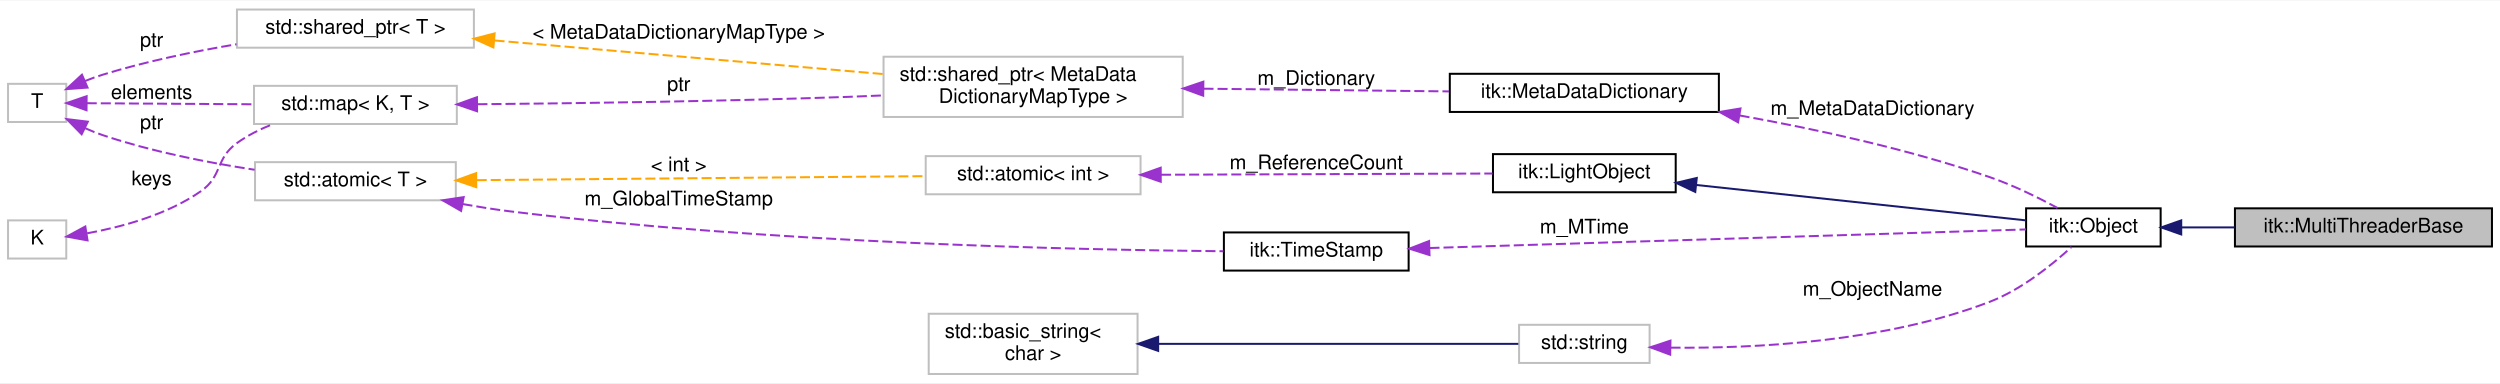
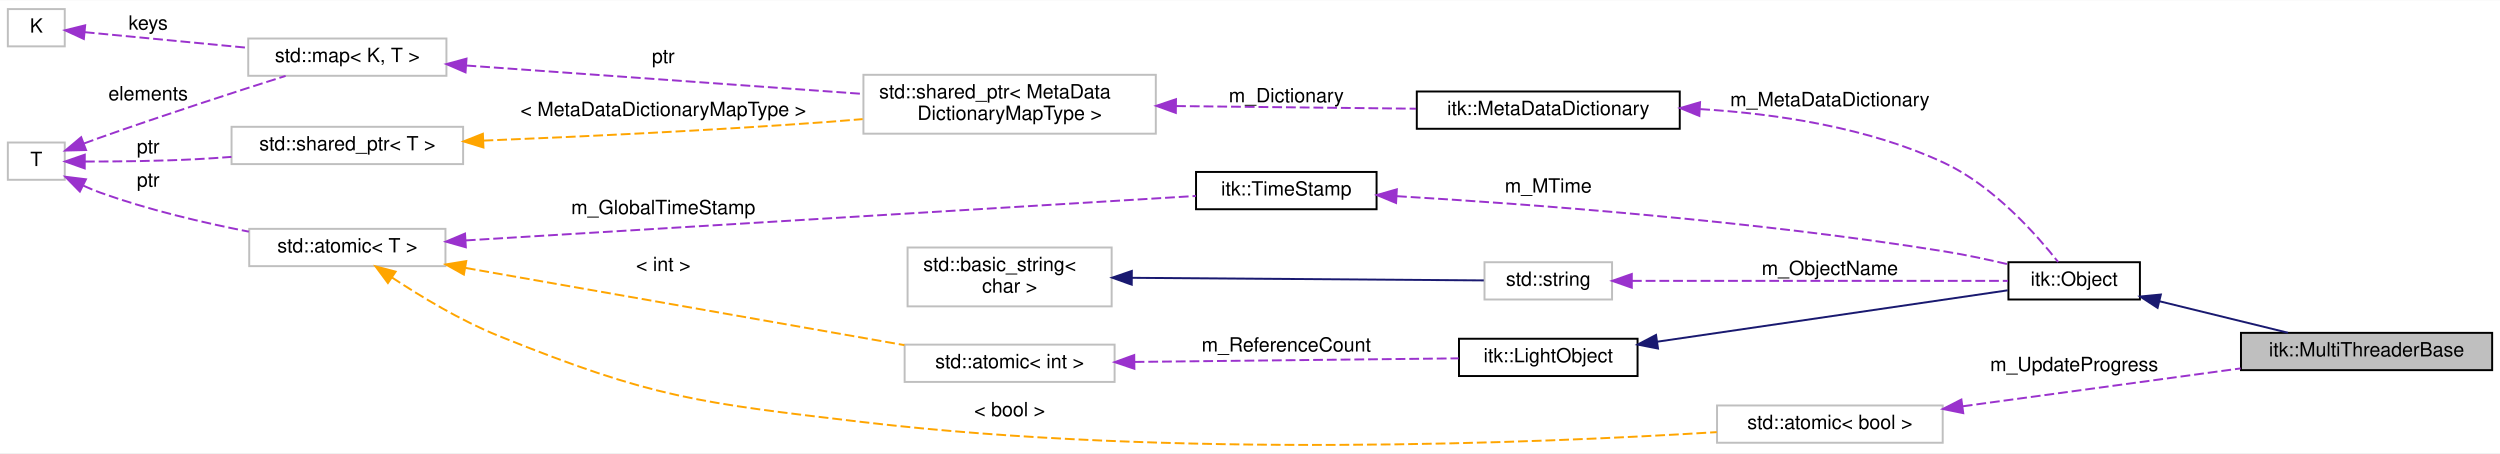
- <svg xmlns="http://www.w3.org/2000/svg" xmlns:xlink="http://www.w3.org/1999/xlink" width="1245pt" height="191pt" viewBox="0.00 0.00 1245.00 190.50">
-   <g id="graph0" class="graph" transform="scale(1 1) rotate(0) translate(4 186.5)">
-     <polygon fill="white" stroke="transparent" points="-4,4 -4,-186.5 1241,-186.5 1241,4 -4,4" />
+ <svg xmlns="http://www.w3.org/2000/svg" xmlns:xlink="http://www.w3.org/1999/xlink" width="1274pt" height="231pt" viewBox="0.00 0.00 1274.00 230.75">
+   <g id="graph0" class="graph" transform="scale(1 1) rotate(0) translate(4 226.75)">
+     <polygon fill="white" stroke="transparent" points="-4,4 -4,-226.75 1270,-226.75 1270,4 -4,4" />
    <g id="node1" class="node">
      <g id="a_node1">
        <a xlink:title="A class for performing multithreaded execution.">
-           <polygon fill="#bfbfbf" stroke="black" points="1109,-64 1109,-83 1237,-83 1237,-64 1109,-64" />
-           <text text-anchor="middle" x="1173" y="-71" font-family="Helvetica,sans-Serif" font-size="10.00">itk::MultiThreaderBase</text>
+           <polygon fill="#bfbfbf" stroke="black" points="1138,-38.25 1138,-57.25 1266,-57.25 1266,-38.25 1138,-38.25" />
+           <text text-anchor="middle" x="1202" y="-45.25" font-family="Helvetica,sans-Serif" font-size="10.00">itk::MultiThreaderBase</text>
        </a>
      </g>
    </g>
    <g id="node2" class="node">
      <g id="a_node2">
        <a xlink:href="classitk_1_1Object.html" target="_top" xlink:title="Base class for most ITK classes.">
-           <polygon fill="white" stroke="black" points="1005,-64 1005,-83 1072,-83 1072,-64 1005,-64" />
-           <text text-anchor="middle" x="1038.5" y="-71" font-family="Helvetica,sans-Serif" font-size="10.00">itk::Object</text>
+           <polygon fill="white" stroke="black" points="1019.5,-74.25 1019.5,-93.25 1086.5,-93.25 1086.5,-74.25 1019.5,-74.25" />
+           <text text-anchor="middle" x="1053" y="-81.25" font-family="Helvetica,sans-Serif" font-size="10.00">itk::Object</text>
        </a>
      </g>
    </g>
    <g id="edge1" class="edge">
-       <path fill="none" stroke="midnightblue" d="M1082.27,-73.5C1090.76,-73.5 1099.84,-73.5 1108.85,-73.5" />
-       <polygon fill="midnightblue" stroke="midnightblue" points="1082.25,-70 1072.25,-73.5 1082.25,-77 1082.25,-70" />
+       <path fill="none" stroke="midnightblue" d="M1096.41,-73.36C1117.07,-68.3 1141.75,-62.26 1161.94,-57.31" />
+       <polygon fill="midnightblue" stroke="midnightblue" points="1095.5,-69.98 1086.62,-75.76 1097.17,-76.78 1095.5,-69.98" />
    </g>
    <g id="node3" class="node">
      <g id="a_node3">
        <a xlink:href="classitk_1_1LightObject.html" target="_top" xlink:title="Light weight base class for most itk classes.">
-           <polygon fill="white" stroke="black" points="739.5,-91 739.5,-110 830.5,-110 830.5,-91 739.5,-91" />
-           <text text-anchor="middle" x="785" y="-98" font-family="Helvetica,sans-Serif" font-size="10.00">itk::LightObject</text>
+           <polygon fill="white" stroke="black" points="739.5,-35.25 739.5,-54.25 830.5,-54.25 830.5,-35.25 739.5,-35.25" />
+           <text text-anchor="middle" x="785" y="-42.25" font-family="Helvetica,sans-Serif" font-size="10.00">itk::LightObject</text>
        </a>
      </g>
    </g>
    <g id="edge2" class="edge">
-       <path fill="none" stroke="midnightblue" d="M840.69,-94.63C890.77,-89.25 963.25,-81.47 1004.84,-77.01" />
-       <polygon fill="midnightblue" stroke="midnightblue" points="840.24,-91.16 830.67,-95.7 840.99,-98.12 840.24,-91.16" />
+       <path fill="none" stroke="midnightblue" d="M840.56,-52.75C894.26,-60.62 974.51,-72.39 1019.11,-78.93" />
+       <polygon fill="midnightblue" stroke="midnightblue" points="840.92,-49.26 830.52,-51.28 839.91,-56.19 840.92,-49.26" />
    </g>
    <g id="node4" class="node">
      <g id="a_node4">
        <a xlink:title=" ">
-           <polygon fill="white" stroke="#bfbfbf" points="457,-90 457,-109 564,-109 564,-90 457,-90" />
-           <text text-anchor="middle" x="510.5" y="-97" font-family="Helvetica,sans-Serif" font-size="10.00">std::atomic&lt; int &gt;</text>
+           <polygon fill="white" stroke="#bfbfbf" points="457,-32.25 457,-51.25 564,-51.25 564,-32.25 457,-32.25" />
+           <text text-anchor="middle" x="510.5" y="-39.25" font-family="Helvetica,sans-Serif" font-size="10.00">std::atomic&lt; int &gt;</text>
        </a>
      </g>
    </g>
    <g id="edge3" class="edge">
-       <path fill="none" stroke="#9a32cd" stroke-dasharray="5,2" d="M574.18,-99.73C624.64,-99.92 694.33,-100.17 739.29,-100.34" />
-       <polygon fill="#9a32cd" stroke="#9a32cd" points="574.05,-96.23 564.04,-99.69 574.03,-103.23 574.05,-96.23" />
-       <text text-anchor="middle" x="651.5" y="-102.5" font-family="Helvetica,sans-Serif" font-size="10.00"> m_ReferenceCount</text>
+       <path fill="none" stroke="#9a32cd" stroke-dasharray="5,2" d="M574.18,-42.44C624.64,-42.99 694.33,-43.76 739.29,-44.26" />
+       <polygon fill="#9a32cd" stroke="#9a32cd" points="574.08,-38.94 564.04,-42.33 574,-45.94 574.08,-38.94" />
+       <text text-anchor="middle" x="651.5" y="-47.75" font-family="Helvetica,sans-Serif" font-size="10.00"> m_ReferenceCount</text>
    </g>
    <g id="node5" class="node">
      <g id="a_node5">
        <a xlink:title="STL class.">
-           <polygon fill="white" stroke="#bfbfbf" points="123,-87 123,-106 223,-106 223,-87 123,-87" />
-           <text text-anchor="middle" x="173" y="-94" font-family="Helvetica,sans-Serif" font-size="10.00">std::atomic&lt; T &gt;</text>
+           <polygon fill="white" stroke="#bfbfbf" points="123,-91.25 123,-110.25 223,-110.25 223,-91.25 123,-91.25" />
+           <text text-anchor="middle" x="173" y="-98.25" font-family="Helvetica,sans-Serif" font-size="10.00">std::atomic&lt; T &gt;</text>
        </a>
      </g>
    </g>
    <g id="edge4" class="edge">
-       <path fill="none" stroke="orange" stroke-dasharray="5,2" d="M233.38,-97.03C296.77,-97.6 396.25,-98.49 456.9,-99.03" />
-       <polygon fill="orange" stroke="orange" points="233.17,-93.53 223.14,-96.94 233.11,-100.53 233.17,-93.53" />
-       <text text-anchor="middle" x="334" y="-101.5" font-family="Helvetica,sans-Serif" font-size="10.00"> &lt; int &gt;</text>
+       <path fill="none" stroke="orange" stroke-dasharray="5,2" d="M233.38,-90.31C296.77,-79.16 396.25,-61.66 456.9,-51" />
+       <polygon fill="orange" stroke="orange" points="232.39,-86.93 223.14,-92.11 233.6,-93.82 232.39,-86.93" />
+       <text text-anchor="middle" x="334" y="-88.75" font-family="Helvetica,sans-Serif" font-size="10.00"> &lt; int &gt;</text>
    </g>
    <g id="node14" class="node">
      <g id="a_node14">
        <a xlink:href="classitk_1_1TimeStamp.html" target="_top" xlink:title="Generate a unique, increasing time value.">
-           <polygon fill="white" stroke="black" points="605.5,-52 605.5,-71 697.5,-71 697.5,-52 605.5,-52" />
-           <text text-anchor="middle" x="651.5" y="-59" font-family="Helvetica,sans-Serif" font-size="10.00">itk::TimeStamp</text>
+           <polygon fill="white" stroke="black" points="605.5,-120.25 605.5,-139.25 697.5,-139.25 697.5,-120.25 605.5,-120.25" />
+           <text text-anchor="middle" x="651.5" y="-127.25" font-family="Helvetica,sans-Serif" font-size="10.00">itk::TimeStamp</text>
        </a>
      </g>
    </g>
    <g id="edge16" class="edge">
-       <path fill="none" stroke="#9a32cd" stroke-dasharray="5,2" d="M226.31,-85.14C234.22,-83.73 242.3,-82.45 250,-81.5 378.18,-65.74 530.88,-62.32 605.27,-61.63" />
-       <polygon fill="#9a32cd" stroke="#9a32cd" points="225.62,-81.71 216.43,-87 226.91,-88.59 225.62,-81.71" />
-       <text text-anchor="middle" x="334" y="-84.5" font-family="Helvetica,sans-Serif" font-size="10.00"> m_GlobalTimeStamp</text>
+       <path fill="none" stroke="#9a32cd" stroke-dasharray="5,2" d="M233.38,-104.36C329.96,-110.24 518.98,-121.74 605.42,-127.01" />
+       <polygon fill="#9a32cd" stroke="#9a32cd" points="233.39,-100.86 223.2,-103.74 232.97,-107.84 233.39,-100.86" />
+       <text text-anchor="middle" x="334" y="-117.75" font-family="Helvetica,sans-Serif" font-size="10.00"> m_GlobalTimeStamp</text>
+     </g>
+     <g id="node15" class="node">
+       <g id="a_node15">
+         <a xlink:title=" ">
+           <polygon fill="white" stroke="#bfbfbf" points="871,-1.25 871,-20.25 986,-20.25 986,-1.25 871,-1.25" />
+           <text text-anchor="middle" x="928.5" y="-8.25" font-family="Helvetica,sans-Serif" font-size="10.00">std::atomic&lt; bool &gt;</text>
+         </a>
+       </g>
+     </g>
+     <g id="edge18" class="edge">
+       <path fill="none" stroke="orange" stroke-dasharray="5,2" d="M195.75,-85.46C210.48,-75.73 230.69,-63.54 250,-55.75 328.78,-23.97 351.63,-21.68 436,-11.75 592.57,6.68 779.14,-0.97 870.86,-6.66" />
+       <polygon fill="orange" stroke="orange" points="193.68,-82.64 187.36,-91.14 197.6,-88.44 193.68,-82.64" />
+       <text text-anchor="middle" x="510.5" y="-14.75" font-family="Helvetica,sans-Serif" font-size="10.00"> &lt; bool &gt;</text>
    </g>
    <g id="node6" class="node">
      <g id="a_node6">
        <a xlink:title=" ">
-           <polygon fill="white" stroke="#bfbfbf" points="0,-126 0,-145 29,-145 29,-126 0,-126" />
-           <text text-anchor="middle" x="14.5" y="-133" font-family="Helvetica,sans-Serif" font-size="10.00">T</text>
+           <polygon fill="white" stroke="#bfbfbf" points="0,-135.25 0,-154.25 29,-154.25 29,-135.25 0,-135.25" />
+           <text text-anchor="middle" x="14.5" y="-142.25" font-family="Helvetica,sans-Serif" font-size="10.00">T</text>
        </a>
      </g>
    </g>
    <g id="edge5" class="edge">
-       <path fill="none" stroke="#9a32cd" stroke-dasharray="5,2" d="M38.44,-122.9C41.27,-121.63 44.17,-120.46 47,-119.5 71.35,-111.27 99.43,-105.77 122.79,-102.21" />
-       <polygon fill="#9a32cd" stroke="#9a32cd" points="36.66,-119.88 29.24,-127.44 39.75,-126.16 36.66,-119.88" />
-       <text text-anchor="middle" x="71.5" y="-122.5" font-family="Helvetica,sans-Serif" font-size="10.00"> ptr</text>
+       <path fill="none" stroke="#9a32cd" stroke-dasharray="5,2" d="M38.48,-132.26C41.3,-130.97 44.19,-129.76 47,-128.75 71.38,-119.98 99.46,-113.4 122.82,-108.82" />
+       <polygon fill="#9a32cd" stroke="#9a32cd" points="36.69,-129.24 29.28,-136.81 39.79,-135.51 36.69,-129.24" />
+       <text text-anchor="middle" x="71.5" y="-131.75" font-family="Helvetica,sans-Serif" font-size="10.00"> ptr</text>
    </g>
    <g id="node11" class="node">
      <g id="a_node11">
        <a xlink:title="STL class.">
-           <polygon fill="white" stroke="#bfbfbf" points="122.5,-125 122.5,-144 223.5,-144 223.5,-125 122.5,-125" />
-           <text text-anchor="middle" x="173" y="-132" font-family="Helvetica,sans-Serif" font-size="10.00">std::map&lt; K, T &gt;</text>
+           <polygon fill="white" stroke="#bfbfbf" points="122.5,-188.25 122.5,-207.25 223.5,-207.25 223.5,-188.25 122.5,-188.25" />
+           <text text-anchor="middle" x="173" y="-195.25" font-family="Helvetica,sans-Serif" font-size="10.00">std::map&lt; K, T &gt;</text>
        </a>
      </g>
    </g>
    <g id="edge12" class="edge">
-       <path fill="none" stroke="#9a32cd" stroke-dasharray="5,2" d="M39.19,-135.35C61.16,-135.21 94.54,-134.99 122.35,-134.82" />
-       <polygon fill="#9a32cd" stroke="#9a32cd" points="39.09,-131.85 29.11,-135.41 39.14,-138.85 39.09,-131.85" />
-       <text text-anchor="middle" x="71.5" y="-137.5" font-family="Helvetica,sans-Serif" font-size="10.00"> elements</text>
+       <path fill="none" stroke="#9a32cd" stroke-dasharray="5,2" d="M38.84,-153.78C41.59,-154.8 44.35,-155.81 47,-156.75 79.08,-168.11 116.16,-180.14 141.55,-188.2" />
+       <polygon fill="#9a32cd" stroke="#9a32cd" points="39.84,-150.42 29.25,-150.15 37.36,-156.96 39.84,-150.42" />
+       <text text-anchor="middle" x="71.5" y="-175.75" font-family="Helvetica,sans-Serif" font-size="10.00"> elements</text>
    </g>
    <g id="node13" class="node">
      <g id="a_node13">
        <a xlink:title="STL class.">
-           <polygon fill="white" stroke="#bfbfbf" points="114,-163 114,-182 232,-182 232,-163 114,-163" />
-           <text text-anchor="middle" x="173" y="-170" font-family="Helvetica,sans-Serif" font-size="10.00">std::shared_ptr&lt; T &gt;</text>
+           <polygon fill="white" stroke="#bfbfbf" points="114,-143.25 114,-162.25 232,-162.25 232,-143.25 114,-143.25" />
+           <text text-anchor="middle" x="173" y="-150.25" font-family="Helvetica,sans-Serif" font-size="10.00">std::shared_ptr&lt; T &gt;</text>
        </a>
      </g>
    </g>
    <g id="edge14" class="edge">
-       <path fill="none" stroke="#9a32cd" stroke-dasharray="5,2" d="M38.37,-146.41C41.23,-147.56 44.16,-148.62 47,-149.5 68.4,-156.12 92.48,-161.11 113.75,-164.71" />
-       <polygon fill="#9a32cd" stroke="#9a32cd" points="39.6,-143.13 29.03,-142.36 36.81,-149.55 39.6,-143.13" />
-       <text text-anchor="middle" x="71.5" y="-163.5" font-family="Helvetica,sans-Serif" font-size="10.00"> ptr</text>
+       <path fill="none" stroke="#9a32cd" stroke-dasharray="5,2" d="M39.29,-144.55C55.33,-144.54 76.95,-144.75 96,-145.75 101.82,-146.05 107.89,-146.46 113.94,-146.92" />
+       <polygon fill="#9a32cd" stroke="#9a32cd" points="39.17,-141.05 29.18,-144.59 39.2,-148.05 39.17,-141.05" />
+       <text text-anchor="middle" x="71.5" y="-148.75" font-family="Helvetica,sans-Serif" font-size="10.00"> ptr</text>
    </g>
    <g id="node7" class="node">
      <g id="a_node7">
        <a xlink:title="STL class.">
-           <polygon fill="white" stroke="#bfbfbf" points="752.5,-6 752.5,-25 817.5,-25 817.5,-6 752.5,-6" />
-           <text text-anchor="middle" x="785" y="-13" font-family="Helvetica,sans-Serif" font-size="10.00">std::string</text>
+           <polygon fill="white" stroke="#bfbfbf" points="752.5,-74.25 752.5,-93.25 817.5,-93.25 817.5,-74.25 752.5,-74.25" />
+           <text text-anchor="middle" x="785" y="-81.25" font-family="Helvetica,sans-Serif" font-size="10.00">std::string</text>
        </a>
      </g>
    </g>
    <g id="edge6" class="edge">
-       <path fill="none" stroke="#9a32cd" stroke-dasharray="5,2" d="M827.91,-13.62C869.63,-13.16 934.79,-16.36 987,-36.5 1002.82,-42.6 1018.11,-55.01 1027.64,-63.77" />
-       <polygon fill="#9a32cd" stroke="#9a32cd" points="827.76,-10.12 817.83,-13.8 827.89,-17.12 827.76,-10.12" />
-       <text text-anchor="middle" x="928.5" y="-39.5" font-family="Helvetica,sans-Serif" font-size="10.00"> m_ObjectName</text>
+       <path fill="none" stroke="#9a32cd" stroke-dasharray="5,2" d="M827.63,-83.75C880.57,-83.75 970.92,-83.75 1019.24,-83.75" />
+       <polygon fill="#9a32cd" stroke="#9a32cd" points="827.56,-80.25 817.56,-83.75 827.56,-87.25 827.56,-80.25" />
+       <text text-anchor="middle" x="928.5" y="-86.75" font-family="Helvetica,sans-Serif" font-size="10.00"> m_ObjectName</text>
    </g>
    <g id="node8" class="node">
      <g id="a_node8">
        <a xlink:title="STL class.">
-           <polygon fill="white" stroke="#bfbfbf" points="458.5,-0.5 458.5,-30.5 562.5,-30.5 562.5,-0.5 458.5,-0.5" />
-           <text text-anchor="start" x="466.5" y="-18.5" font-family="Helvetica,sans-Serif" font-size="10.00">std::basic_string&lt;</text>
-           <text text-anchor="middle" x="510.5" y="-7.5" font-family="Helvetica,sans-Serif" font-size="10.00"> char &gt;</text>
+           <polygon fill="white" stroke="#bfbfbf" points="458.5,-70.75 458.5,-100.75 562.5,-100.75 562.5,-70.75 458.5,-70.75" />
+           <text text-anchor="start" x="466.5" y="-88.75" font-family="Helvetica,sans-Serif" font-size="10.00">std::basic_string&lt;</text>
+           <text text-anchor="middle" x="510.5" y="-77.75" font-family="Helvetica,sans-Serif" font-size="10.00"> char &gt;</text>
        </a>
      </g>
    </g>
    <g id="edge7" class="edge">
-       <path fill="none" stroke="midnightblue" d="M572.85,-15.5C628.49,-15.5 708.3,-15.5 752.14,-15.5" />
-       <polygon fill="midnightblue" stroke="midnightblue" points="572.76,-12 562.76,-15.5 572.76,-19 572.76,-12" />
+       <path fill="none" stroke="midnightblue" d="M572.85,-85.3C628.49,-84.89 708.3,-84.3 752.14,-83.98" />
+       <polygon fill="midnightblue" stroke="midnightblue" points="572.73,-81.8 562.76,-85.37 572.78,-88.8 572.73,-81.8" />
    </g>
    <g id="node9" class="node">
      <g id="a_node9">
        <a xlink:href="classitk_1_1MetaDataDictionary.html" target="_top" xlink:title="Provides a mechanism for storing a collection of arbitrary data types.">
-           <polygon fill="white" stroke="black" points="718,-131 718,-150 852,-150 852,-131 718,-131" />
-           <text text-anchor="middle" x="785" y="-138" font-family="Helvetica,sans-Serif" font-size="10.00">itk::MetaDataDictionary</text>
+           <polygon fill="white" stroke="black" points="718,-161.25 718,-180.25 852,-180.25 852,-161.25 718,-161.25" />
+           <text text-anchor="middle" x="785" y="-168.25" font-family="Helvetica,sans-Serif" font-size="10.00">itk::MetaDataDictionary</text>
        </a>
      </g>
    </g>
    <g id="edge8" class="edge">
-       <path fill="none" stroke="#9a32cd" stroke-dasharray="5,2" d="M862.31,-129.25C900.39,-122.47 946.79,-112.4 987,-98.5 998.65,-94.47 1011.07,-88.35 1020.67,-83.18" />
-       <polygon fill="#9a32cd" stroke="#9a32cd" points="861.56,-125.83 852.31,-131 862.76,-132.73 861.56,-125.83" />
-       <text text-anchor="middle" x="928.5" y="-129.5" font-family="Helvetica,sans-Serif" font-size="10.00"> m_MetaDataDictionary</text>
+       <path fill="none" stroke="#9a32cd" stroke-dasharray="5,2" d="M862.41,-171.27C901.3,-168.92 948.39,-161.9 987,-143.75 1012.02,-131.99 1033.99,-107.1 1044.83,-93.36" />
+       <polygon fill="#9a32cd" stroke="#9a32cd" points="861.99,-167.79 852.19,-171.8 862.35,-174.78 861.99,-167.79" />
+       <text text-anchor="middle" x="928.5" y="-172.75" font-family="Helvetica,sans-Serif" font-size="10.00"> m_MetaDataDictionary</text>
    </g>
    <g id="node10" class="node">
      <g id="a_node10">
        <a xlink:title=" ">
-           <polygon fill="white" stroke="#bfbfbf" points="436,-128.5 436,-158.5 585,-158.5 585,-128.5 436,-128.5" />
-           <text text-anchor="start" x="444" y="-146.5" font-family="Helvetica,sans-Serif" font-size="10.00">std::shared_ptr&lt; MetaData</text>
-           <text text-anchor="middle" x="510.5" y="-135.5" font-family="Helvetica,sans-Serif" font-size="10.00">DictionaryMapType &gt;</text>
+           <polygon fill="white" stroke="#bfbfbf" points="436,-158.75 436,-188.75 585,-188.75 585,-158.75 436,-158.75" />
+           <text text-anchor="start" x="444" y="-176.75" font-family="Helvetica,sans-Serif" font-size="10.00">std::shared_ptr&lt; MetaData</text>
+           <text text-anchor="middle" x="510.5" y="-165.75" font-family="Helvetica,sans-Serif" font-size="10.00">DictionaryMapType &gt;</text>
        </a>
      </g>
    </g>
    <g id="edge9" class="edge">
-       <path fill="none" stroke="#9a32cd" stroke-dasharray="5,2" d="M595.34,-142.58C634.65,-142.14 680.82,-141.64 717.65,-141.23" />
-       <polygon fill="#9a32cd" stroke="#9a32cd" points="595.2,-139.08 585.24,-142.69 595.28,-146.08 595.2,-139.08" />
-       <text text-anchor="middle" x="651.5" y="-144.5" font-family="Helvetica,sans-Serif" font-size="10.00"> m_Dictionary</text>
+       <path fill="none" stroke="#9a32cd" stroke-dasharray="5,2" d="M595.34,-172.83C634.65,-172.39 680.82,-171.88 717.65,-171.48" />
+       <polygon fill="#9a32cd" stroke="#9a32cd" points="595.2,-169.33 585.24,-172.94 595.28,-176.33 595.2,-169.33" />
+       <text text-anchor="middle" x="651.5" y="-174.75" font-family="Helvetica,sans-Serif" font-size="10.00"> m_Dictionary</text>
    </g>
    <g id="edge10" class="edge">
-       <path fill="none" stroke="#9a32cd" stroke-dasharray="5,2" d="M233.74,-134.84C283.15,-135.28 355.15,-136.27 418,-138.5 423.72,-138.7 429.65,-138.95 435.6,-139.22" />
-       <polygon fill="#9a32cd" stroke="#9a32cd" points="233.58,-131.34 223.55,-134.76 233.52,-138.34 233.58,-131.34" />
-       <text text-anchor="middle" x="334" y="-141.5" font-family="Helvetica,sans-Serif" font-size="10.00"> ptr</text>
+       <path fill="none" stroke="#9a32cd" stroke-dasharray="5,2" d="M233.71,-193.48C290.23,-189.43 375.21,-183.35 435.9,-179.01" />
+       <polygon fill="#9a32cd" stroke="#9a32cd" points="233.23,-190 223.5,-194.21 233.73,-196.99 233.23,-190" />
+       <text text-anchor="middle" x="334" y="-194.75" font-family="Helvetica,sans-Serif" font-size="10.00"> ptr</text>
    </g>
    <g id="node12" class="node">
      <g id="a_node12">
        <a xlink:title=" ">
-           <polygon fill="white" stroke="#bfbfbf" points="0,-58 0,-77 29,-77 29,-58 0,-58" />
-           <text text-anchor="middle" x="14.5" y="-65" font-family="Helvetica,sans-Serif" font-size="10.00">K</text>
+           <polygon fill="white" stroke="#bfbfbf" points="0,-203.25 0,-222.25 29,-222.25 29,-203.25 0,-203.25" />
+           <text text-anchor="middle" x="14.5" y="-210.25" font-family="Helvetica,sans-Serif" font-size="10.00">K</text>
        </a>
      </g>
    </g>
    <g id="edge11" class="edge">
-       <path fill="none" stroke="#9a32cd" stroke-dasharray="5,2" d="M39.39,-70.56C56.39,-73.65 79.12,-79.74 96,-91.5 106.94,-99.12 103.16,-107.73 114,-115.5 119.34,-119.33 125.49,-122.42 131.76,-124.9" />
-       <polygon fill="#9a32cd" stroke="#9a32cd" points="39.59,-67.04 29.17,-68.92 38.49,-73.96 39.59,-67.04" />
-       <text text-anchor="middle" x="71.5" y="-94.5" font-family="Helvetica,sans-Serif" font-size="10.00"> keys</text>
+       <path fill="none" stroke="#9a32cd" stroke-dasharray="5,2" d="M39.19,-210.48C61.16,-208.37 94.54,-205.17 122.35,-202.51" />
+       <polygon fill="#9a32cd" stroke="#9a32cd" points="38.73,-207.01 29.11,-211.44 39.4,-213.97 38.73,-207.01" />
+       <text text-anchor="middle" x="71.5" y="-211.75" font-family="Helvetica,sans-Serif" font-size="10.00"> keys</text>
    </g>
    <g id="edge13" class="edge">
-       <path fill="none" stroke="orange" stroke-dasharray="5,2" d="M242.27,-166.6C298.5,-161.74 378.06,-154.86 435.74,-149.88" />
-       <polygon fill="orange" stroke="orange" points="241.72,-163.13 232.06,-167.48 242.32,-170.11 241.72,-163.13" />
-       <text text-anchor="middle" x="334" y="-167.5" font-family="Helvetica,sans-Serif" font-size="10.00"> &lt; MetaDataDictionaryMapType &gt;</text>
+       <path fill="none" stroke="orange" stroke-dasharray="5,2" d="M242.38,-155.22C291.32,-157.2 358.77,-160.38 418,-164.75 423.73,-165.17 429.66,-165.65 435.62,-166.17" />
+       <polygon fill="orange" stroke="orange" points="242.36,-151.71 232.22,-154.81 242.08,-158.71 242.36,-151.71" />
+       <text text-anchor="middle" x="334" y="-167.75" font-family="Helvetica,sans-Serif" font-size="10.00"> &lt; MetaDataDictionaryMapType &gt;</text>
    </g>
    <g id="edge15" class="edge">
-       <path fill="none" stroke="#9a32cd" stroke-dasharray="5,2" d="M707.87,-63.23C789.37,-65.77 939.09,-70.43 1004.95,-72.49" />
-       <polygon fill="#9a32cd" stroke="#9a32cd" points="707.9,-59.73 697.8,-62.91 707.68,-66.72 707.9,-59.73" />
-       <text text-anchor="middle" x="785" y="-70.5" font-family="Helvetica,sans-Serif" font-size="10.00"> m_MTime</text>
+       <path fill="none" stroke="#9a32cd" stroke-dasharray="5,2" d="M707.91,-126.9C774.49,-122.95 889.44,-114.45 987,-98.75 997.63,-97.04 1009.12,-94.59 1019.44,-92.17" />
+       <polygon fill="#9a32cd" stroke="#9a32cd" points="707.43,-123.42 697.65,-127.49 707.83,-130.41 707.43,-123.42" />
+       <text text-anchor="middle" x="785" y="-128.75" font-family="Helvetica,sans-Serif" font-size="10.00"> m_MTime</text>
+     </g>
+     <g id="edge17" class="edge">
+       <path fill="none" stroke="#9a32cd" stroke-dasharray="5,2" d="M996.22,-19.84C1039.43,-25.73 1095.36,-33.35 1137.84,-39.14" />
+       <polygon fill="#9a32cd" stroke="#9a32cd" points="996.47,-16.34 986.08,-18.46 995.52,-23.28 996.47,-16.34" />
+       <text text-anchor="middle" x="1053" y="-37.75" font-family="Helvetica,sans-Serif" font-size="10.00"> m_UpdateProgress</text>
    </g>
  </g>
</svg>
